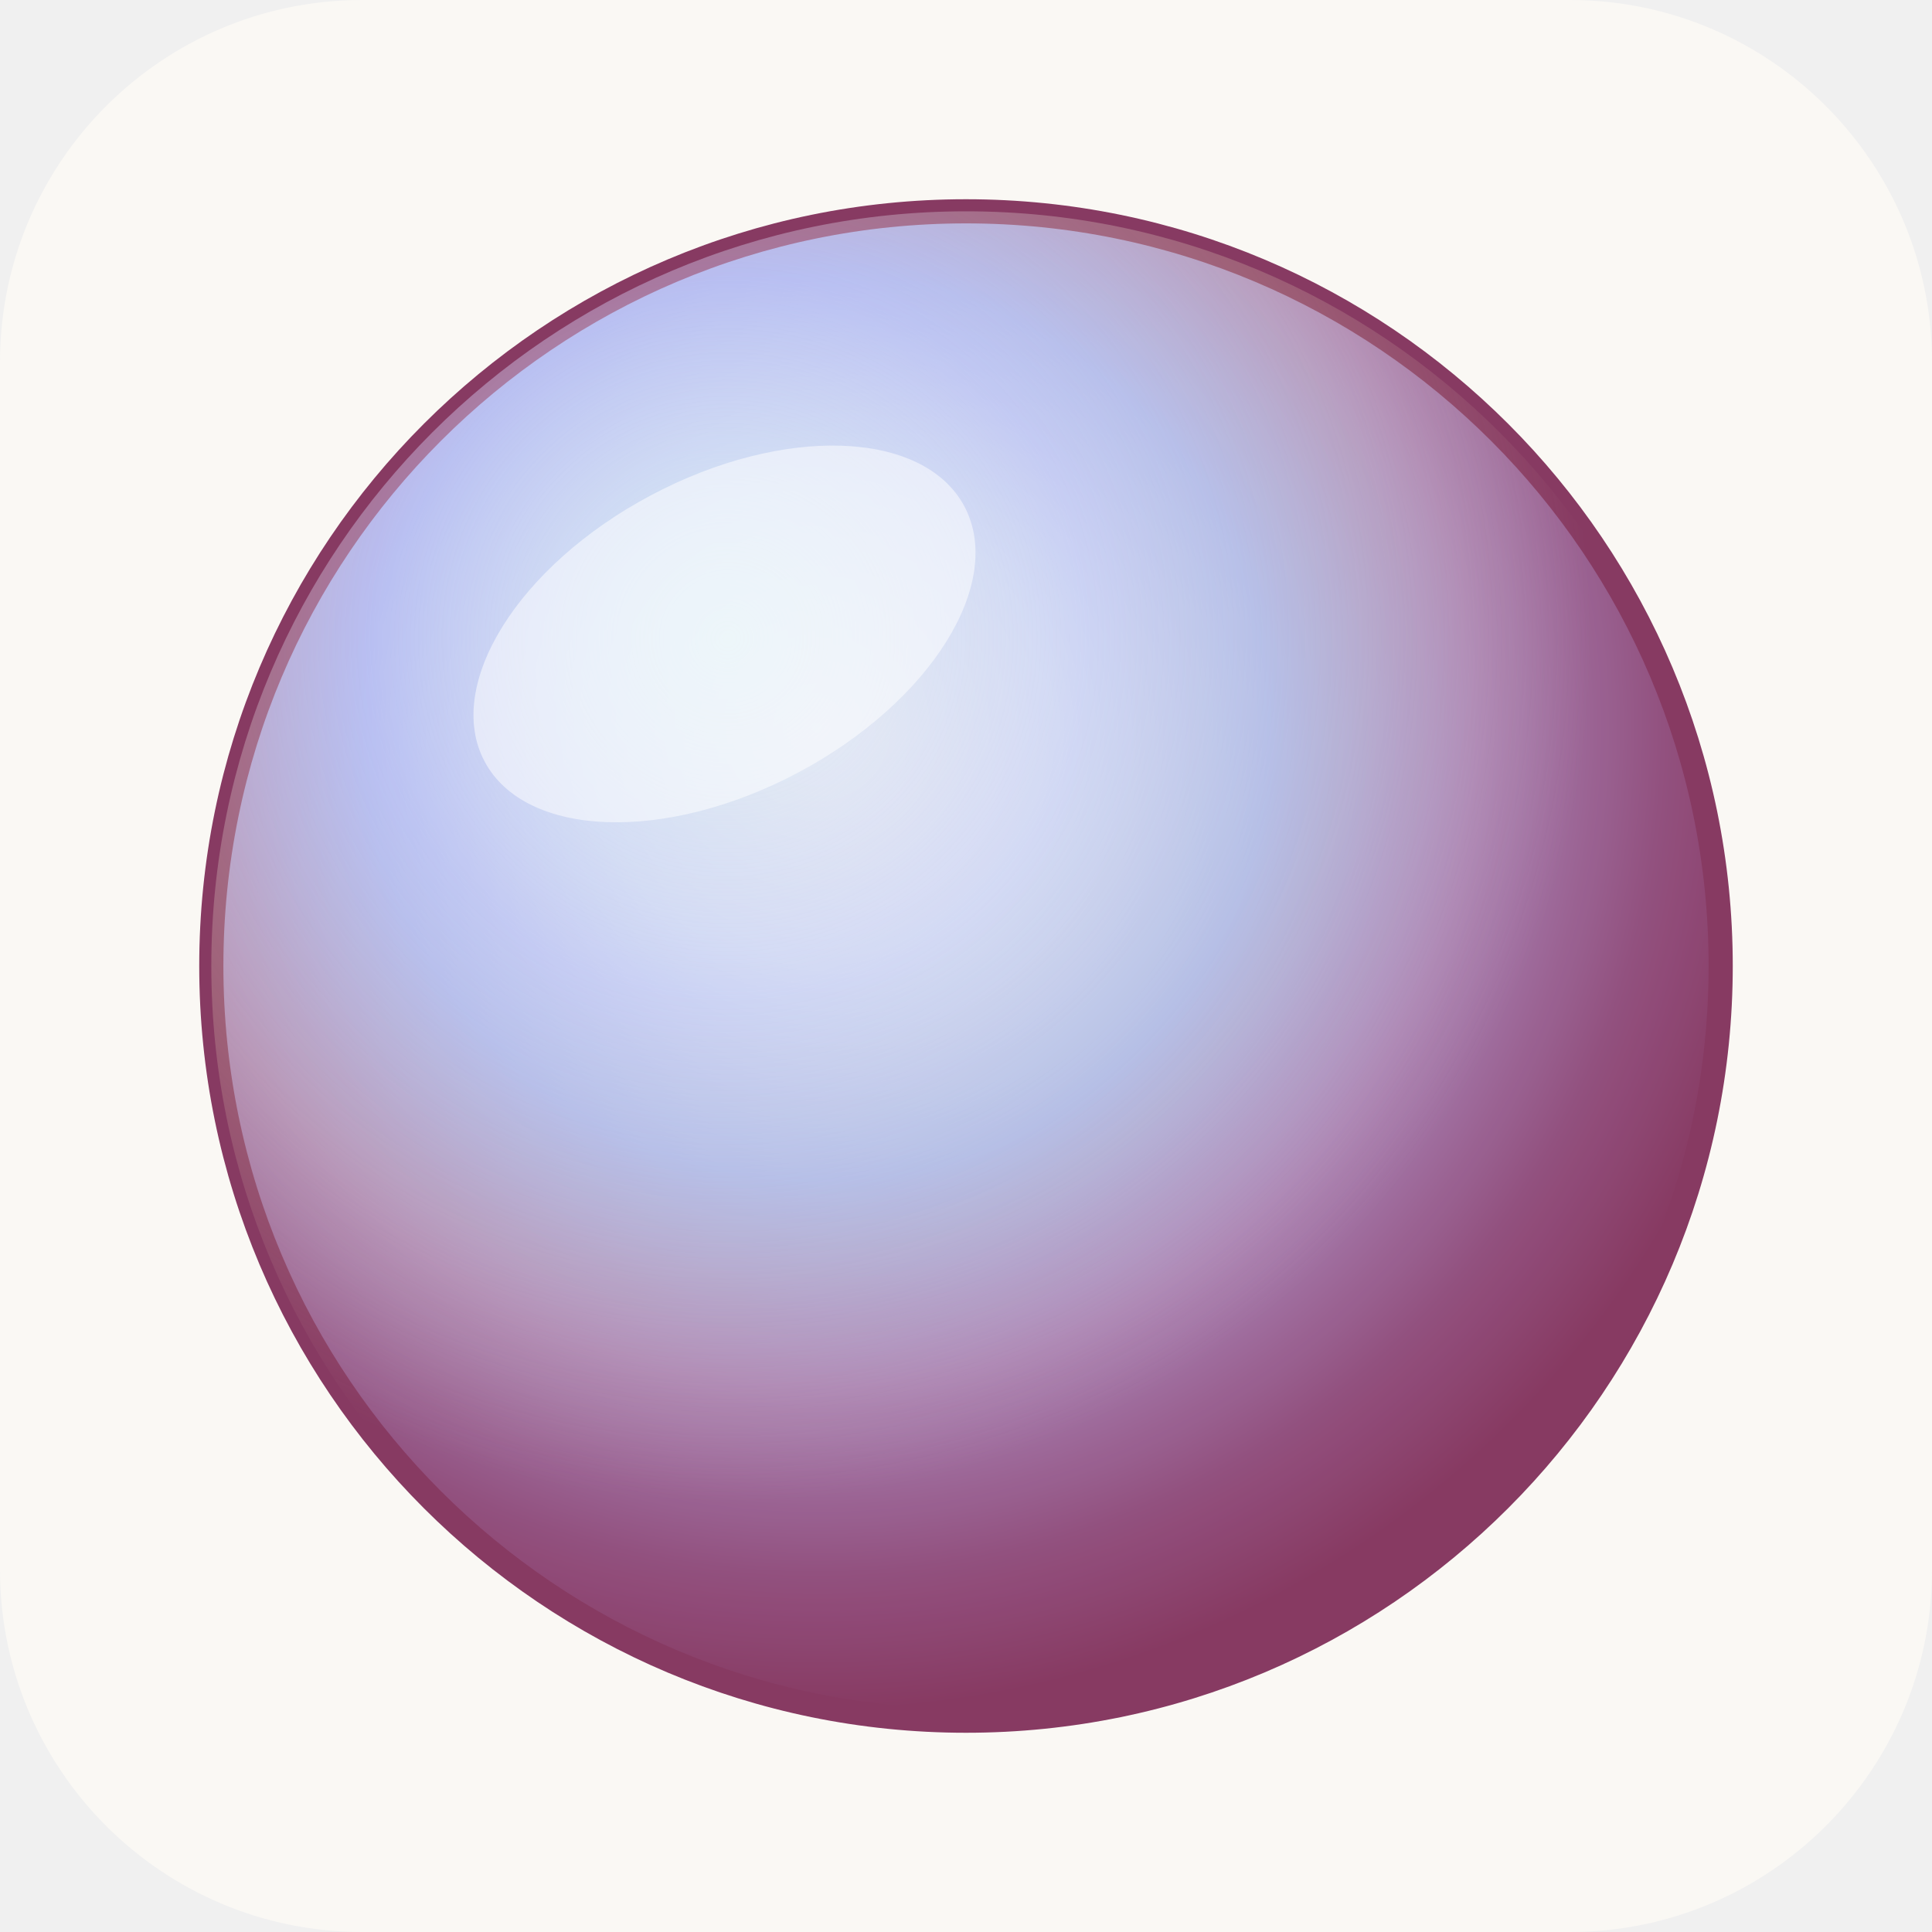
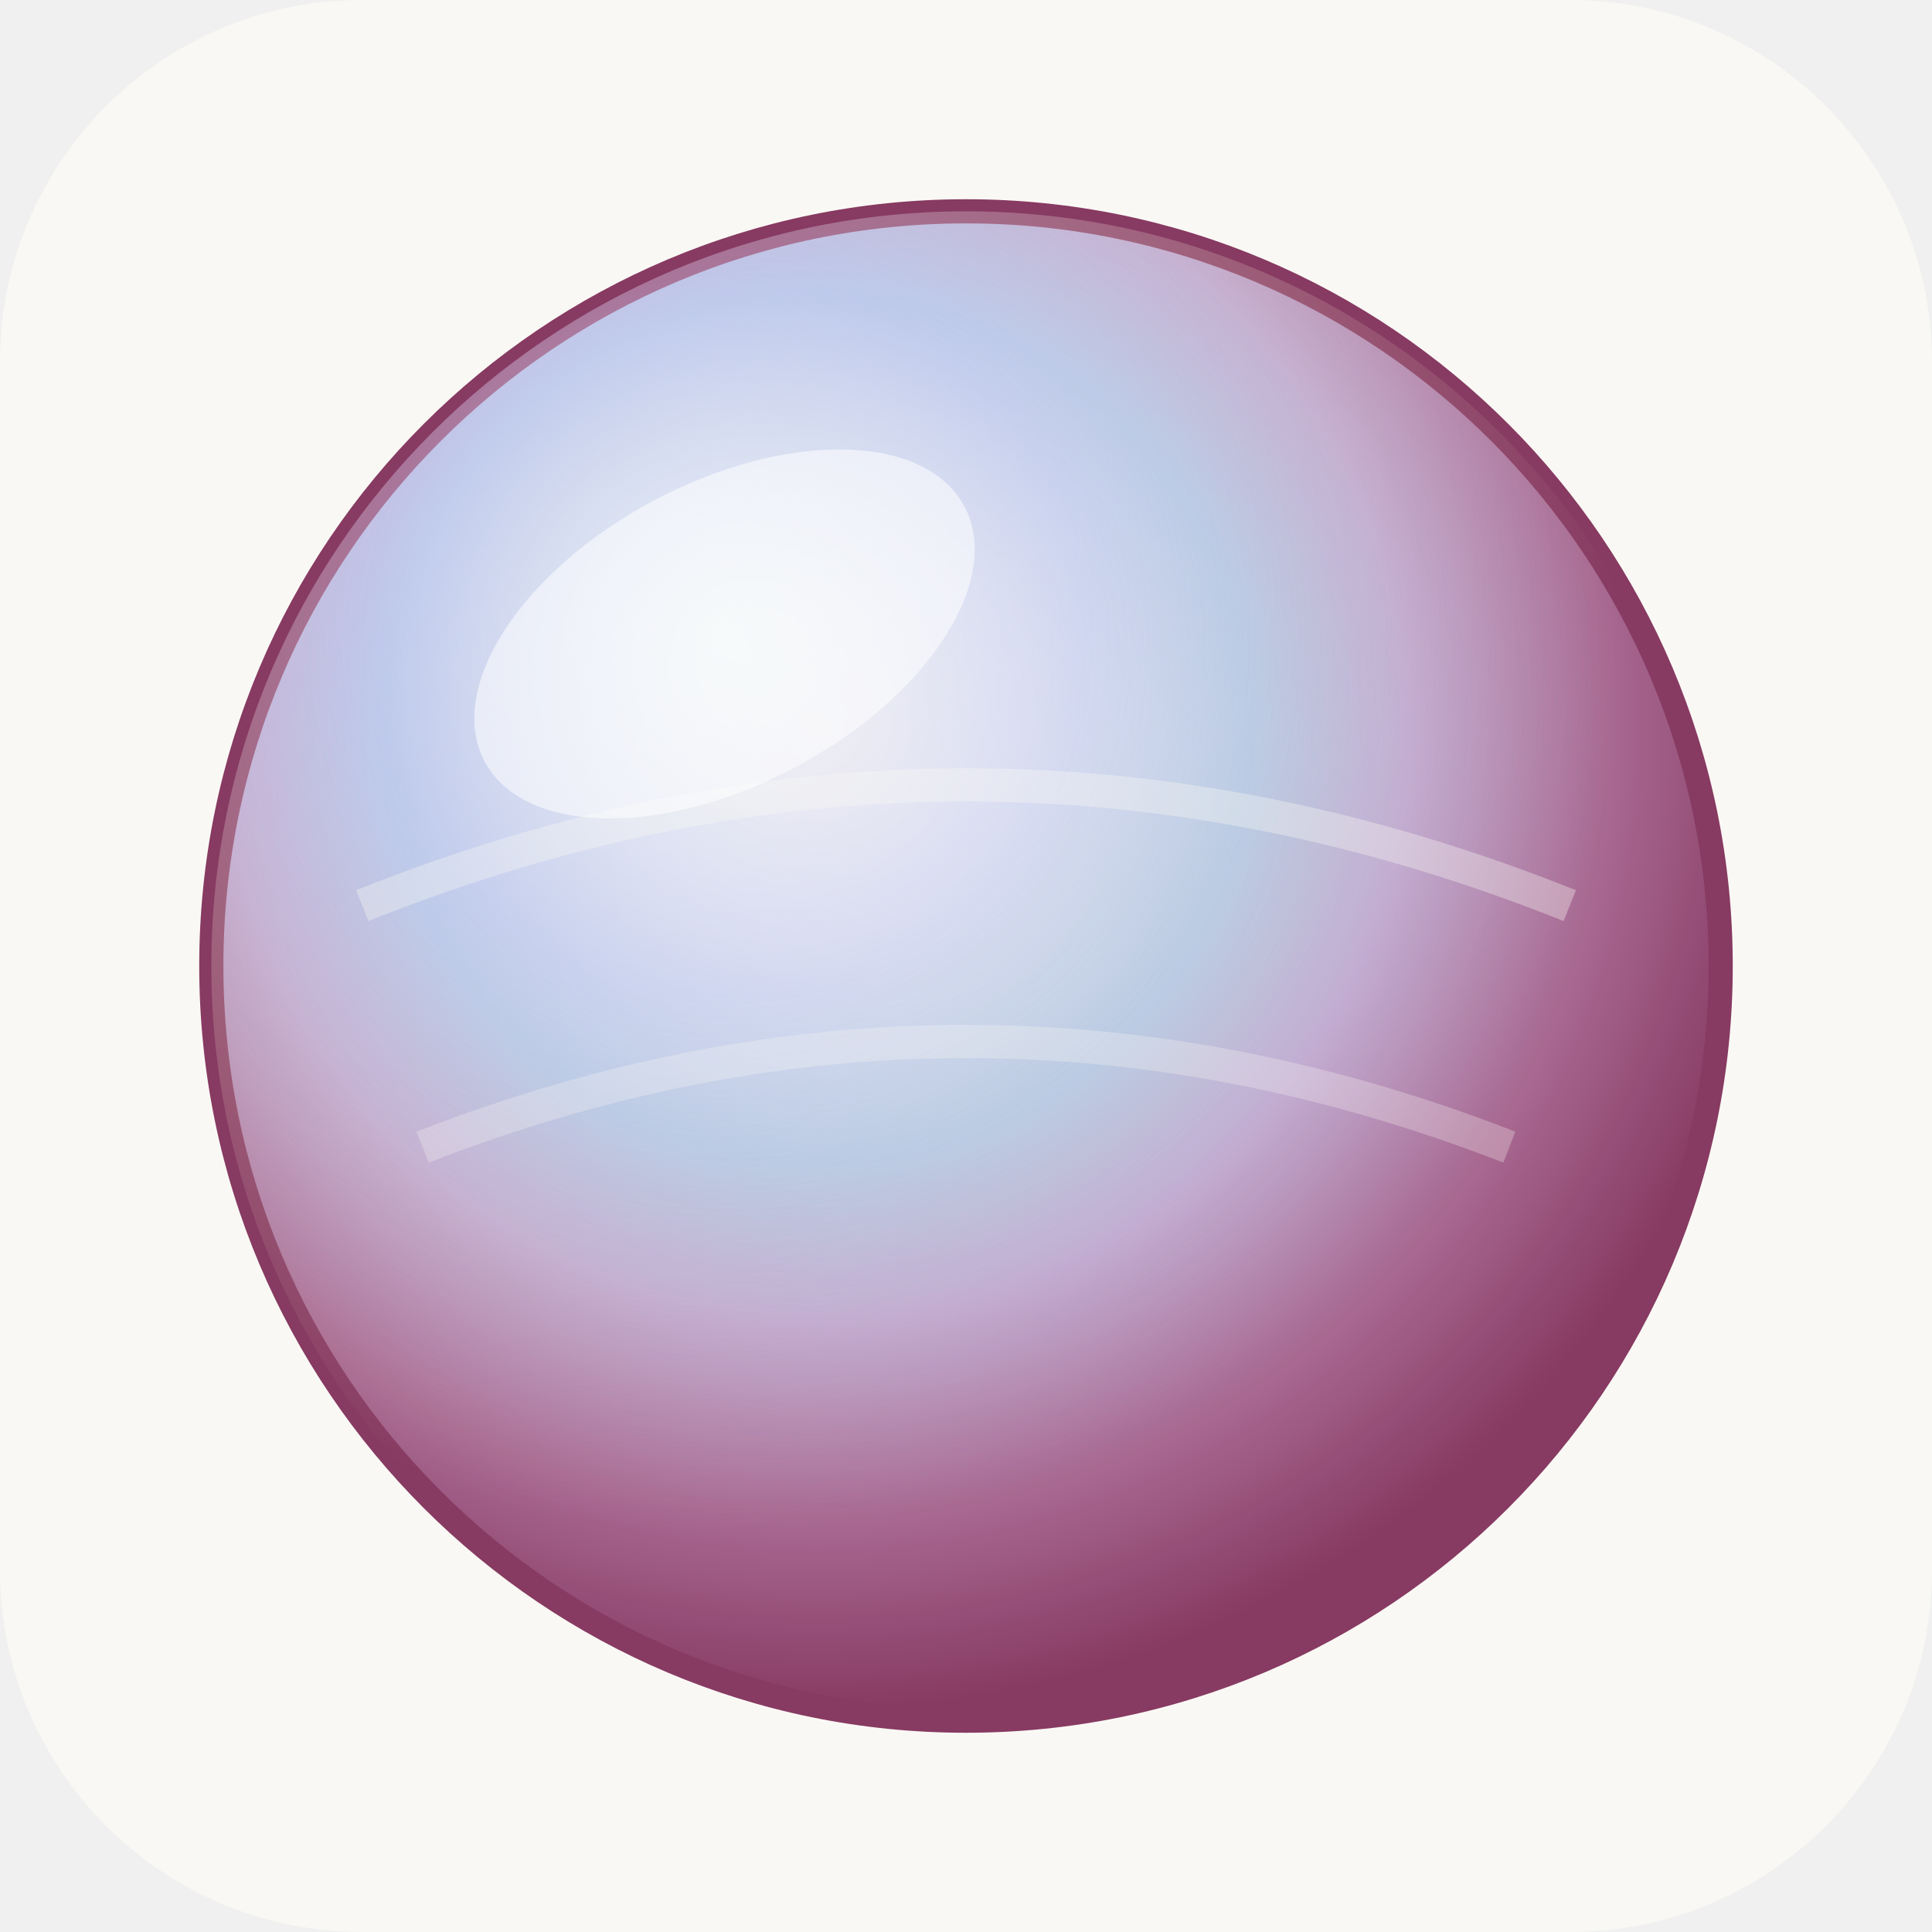
<svg xmlns="http://www.w3.org/2000/svg" viewBox="0 0 64 64">
  <defs>
    <radialGradient id="film" cx="40%" cy="34%" r="66%">
      <stop offset="0%" stop-color="#faf8f4" />
-       <stop offset="24%" stop-color="#cfe0f2" />
-       <stop offset="46%" stop-color="#9fb0ee" />
-       <stop offset="66%" stop-color="#a67fb4" />
-       <stop offset="86%" stop-color="#8e4a7a" />
+       <stop offset="22%" stop-color="#d3e2f0" />
+       <stop offset="44%" stop-color="#a7c2e6" />
+       <stop offset="60%" stop-color="#b79fd0" />
+       <stop offset="80%" stop-color="#a5648e" />
      <stop offset="100%" stop-color="#82325c" />
    </radialGradient>
-     <radialGradient id="irid" cx="34%" cy="28%" r="58%">
-       <stop offset="0%" stop-color="#d6ecf4" stop-opacity="0.78" />
-       <stop offset="42%" stop-color="#d6d0f6" stop-opacity="0.42" />
-       <stop offset="74%" stop-color="#f0e6c2" stop-opacity="0.22" />
+     <radialGradient id="pearl" cx="34%" cy="28%" r="60%">
+       <stop offset="0%" stop-color="#eef6f6" stop-opacity="0.82" />
+       <stop offset="40%" stop-color="#dcd2f2" stop-opacity="0.40" />
+       <stop offset="72%" stop-color="#f2e6cc" stop-opacity="0.20" />
      <stop offset="100%" stop-color="#f4e8c8" stop-opacity="0" />
    </radialGradient>
  </defs>
  <rect width="64" height="64" rx="12" fill="#faf8f4" />
  <circle cx="32" cy="32" r="25" fill="url(#film)" stroke="#82325c" stroke-width="0.8" opacity="0.96" />
-   <circle cx="32" cy="32" r="25" fill="url(#irid)" />
-   <ellipse cx="24" cy="21" rx="9" ry="5.2" fill="white" opacity="0.52" transform="rotate(-28 24 21)" />
+   <circle cx="32" cy="32" r="25" fill="url(#pearl)" />
+   <path d="M12 30 Q32 22 52 30" fill="none" stroke="#faf8f4" stroke-width="1.1" opacity="0.35" />
+   <path d="M14 38 Q32 31 50 38" fill="none" stroke="#faf8f4" stroke-width="1.1" opacity="0.28" />
+   <ellipse cx="24" cy="21" rx="9" ry="5" fill="white" opacity="0.55" transform="rotate(-28 24 21)" />
</svg>
